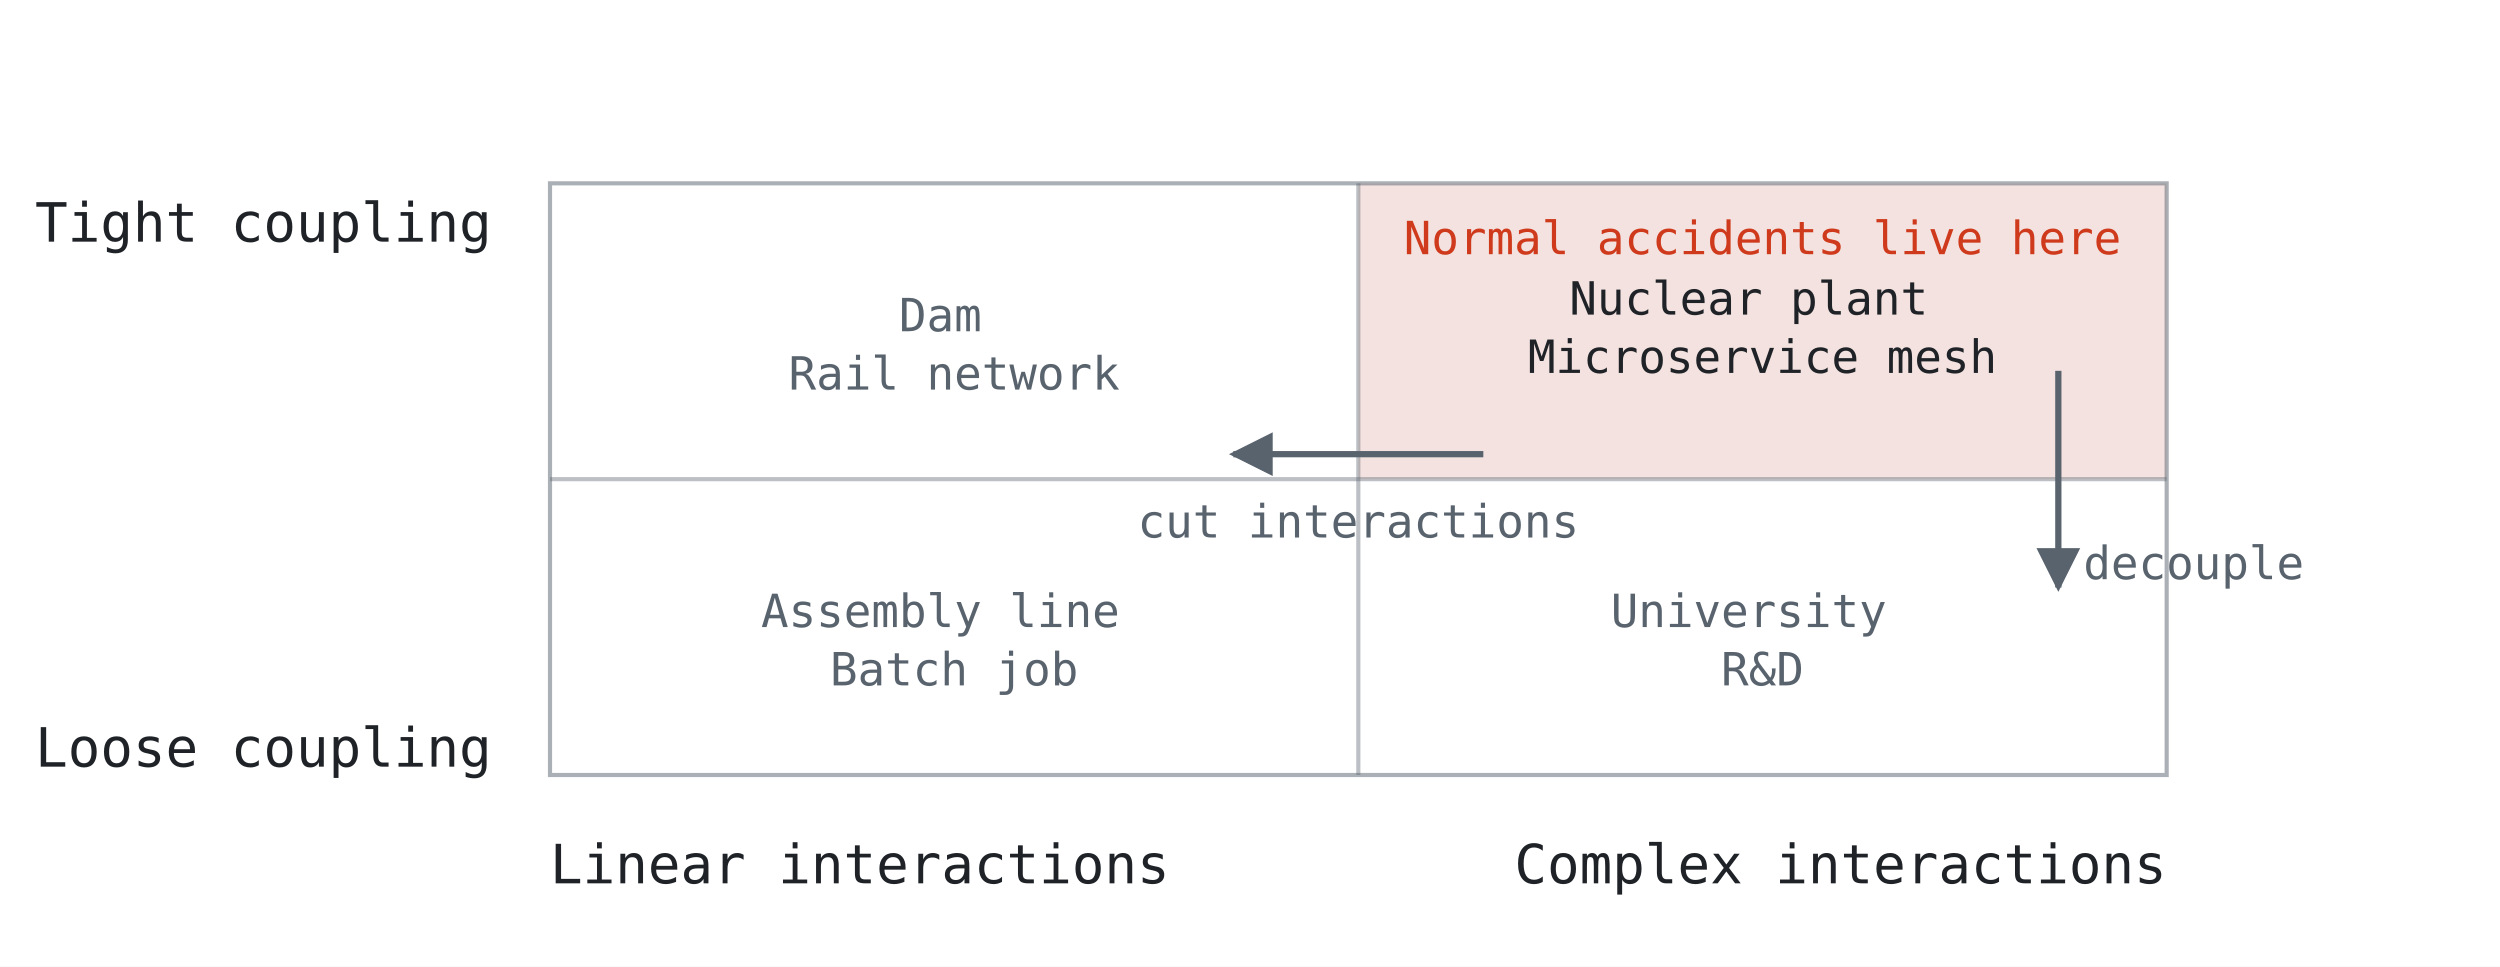
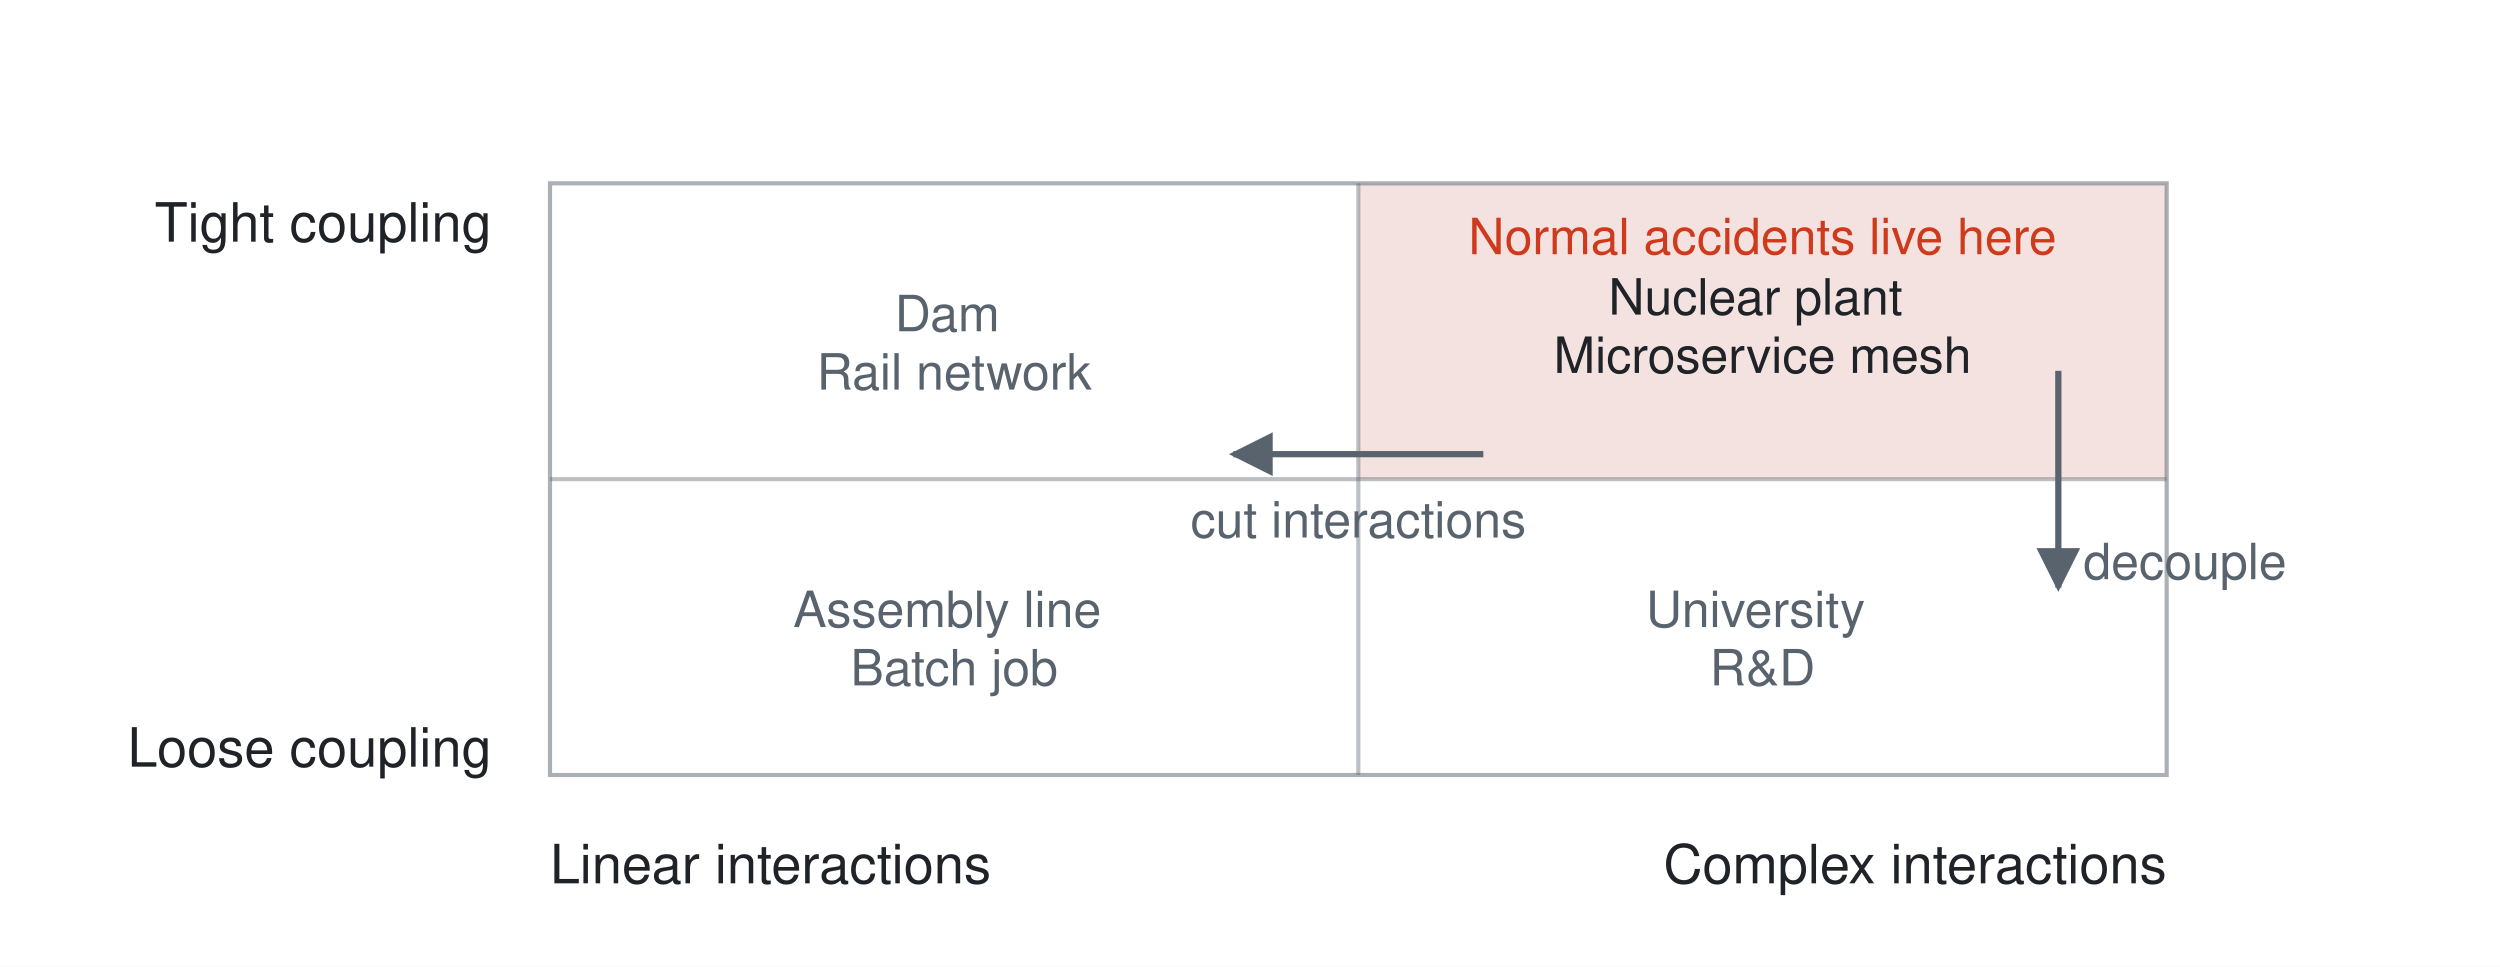
<svg xmlns="http://www.w3.org/2000/svg" width="600" height="232" viewBox="0 0 600 232" role="img">
  <rect width="600" height="232" fill="#ffffff" />
  <defs>
    <marker id="na-arrow" viewBox="0 0 10 10" refX="9" refY="5" markerWidth="7" markerHeight="7" orient="auto">
      <path d="M0,0 L10,5 L0,10 z" fill="#59636e" />
    </marker>
  </defs>
  <rect x="326" y="44" width="194" height="71" fill="#a3260f" fill-opacity="0.13" />
  <rect x="132" y="44" width="388" height="142" fill="none" stroke="#59636e" stroke-opacity="0.5" />
  <line x1="326" y1="44" x2="326" y2="186" stroke="#59636e" stroke-opacity="0.4" />
  <line x1="132" y1="115" x2="520" y2="115" stroke="#59636e" stroke-opacity="0.4" />
-   <text x="423" y="61" text-anchor="middle" font-family="ui-monospace, SFMono-Regular, Menlo, monospace" font-size="11" fill="#cf3a1c">Normal accidents live here</text>
-   <text x="229" y="150.5" text-anchor="middle" font-family="ui-monospace, SFMono-Regular, Menlo, monospace" font-size="11" fill="#59636e">
+   <text x="423" y="61" text-anchor="middle" font-family="'Atkinson Hyperlegible Next', system-ui, -apple-system, 'Segoe UI', Helvetica, Arial, sans-serif" font-size="12" fill="#cf3a1c">Normal accidents live here</text>
+   <text x="229" y="150.5" text-anchor="middle" font-family="'Atkinson Hyperlegible Next', system-ui, -apple-system, 'Segoe UI', Helvetica, Arial, sans-serif" font-size="12" fill="#59636e">
    <tspan x="229" dy="0">Assembly line</tspan>
    <tspan x="229" dy="14">Batch job</tspan>
  </text>
-   <text x="229" y="79.5" text-anchor="middle" font-family="ui-monospace, SFMono-Regular, Menlo, monospace" font-size="11" fill="#59636e">
+   <text x="229" y="79.5" text-anchor="middle" font-family="'Atkinson Hyperlegible Next', system-ui, -apple-system, 'Segoe UI', Helvetica, Arial, sans-serif" font-size="12" fill="#59636e">
    <tspan x="229" dy="0">Dam</tspan>
    <tspan x="229" dy="14">Rail network</tspan>
  </text>
-   <text x="423" y="150.5" text-anchor="middle" font-family="ui-monospace, SFMono-Regular, Menlo, monospace" font-size="11" fill="#59636e">
+   <text x="423" y="150.5" text-anchor="middle" font-family="'Atkinson Hyperlegible Next', system-ui, -apple-system, 'Segoe UI', Helvetica, Arial, sans-serif" font-size="12" fill="#59636e">
    <tspan x="423" dy="0">University</tspan>
    <tspan x="423" dy="14">R&amp;D</tspan>
  </text>
-   <text x="423" y="75.5" text-anchor="middle" font-family="ui-monospace, SFMono-Regular, Menlo, monospace" font-size="11" fill="#1f2328">
+   <text x="423" y="75.5" text-anchor="middle" font-family="'Atkinson Hyperlegible Next', system-ui, -apple-system, 'Segoe UI', Helvetica, Arial, sans-serif" font-size="12" fill="#1f2328">
    <tspan x="423" dy="0">Nuclear plant</tspan>
    <tspan x="423" dy="14">Microservice mesh</tspan>
  </text>
  <line x1="494" y1="89" x2="494" y2="141" stroke="#59636e" stroke-width="1.5" marker-end="url(#na-arrow)" />
-   <text x="500" y="139" font-family="ui-monospace, SFMono-Regular, Menlo, monospace" font-size="11" fill="#59636e">decouple</text>
+   <text x="500" y="139" font-family="'Atkinson Hyperlegible Next', system-ui, -apple-system, 'Segoe UI', Helvetica, Arial, sans-serif" font-size="12" fill="#59636e">decouple</text>
  <line x1="356" y1="109" x2="296" y2="109" stroke="#59636e" stroke-width="1.5" marker-end="url(#na-arrow)" />
-   <text x="326" y="129" text-anchor="middle" font-family="ui-monospace, SFMono-Regular, Menlo, monospace" font-size="11" fill="#59636e">cut interactions</text>
-   <text x="118" y="58" text-anchor="end" font-family="ui-monospace, SFMono-Regular, Menlo, monospace" font-size="13" fill="#1f2328">Tight coupling</text>
-   <text x="118" y="184" text-anchor="end" font-family="ui-monospace, SFMono-Regular, Menlo, monospace" font-size="13" fill="#1f2328">Loose coupling</text>
-   <text x="132" y="212" font-family="ui-monospace, SFMono-Regular, Menlo, monospace" font-size="13" fill="#1f2328">Linear interactions</text>
-   <text x="520" y="212" text-anchor="end" font-family="ui-monospace, SFMono-Regular, Menlo, monospace" font-size="13" fill="#1f2328">Complex interactions</text>
+   <text x="326" y="129" text-anchor="middle" font-family="'Atkinson Hyperlegible Next', system-ui, -apple-system, 'Segoe UI', Helvetica, Arial, sans-serif" font-size="12" fill="#59636e">cut interactions</text>
+   <text x="118" y="58" text-anchor="end" font-family="'Atkinson Hyperlegible Next', system-ui, -apple-system, 'Segoe UI', Helvetica, Arial, sans-serif" font-size="13" fill="#1f2328">Tight coupling</text>
+   <text x="118" y="184" text-anchor="end" font-family="'Atkinson Hyperlegible Next', system-ui, -apple-system, 'Segoe UI', Helvetica, Arial, sans-serif" font-size="13" fill="#1f2328">Loose coupling</text>
+   <text x="132" y="212" font-family="'Atkinson Hyperlegible Next', system-ui, -apple-system, 'Segoe UI', Helvetica, Arial, sans-serif" font-size="13" fill="#1f2328">Linear interactions</text>
+   <text x="520" y="212" text-anchor="end" font-family="'Atkinson Hyperlegible Next', system-ui, -apple-system, 'Segoe UI', Helvetica, Arial, sans-serif" font-size="13" fill="#1f2328">Complex interactions</text>
</svg>
